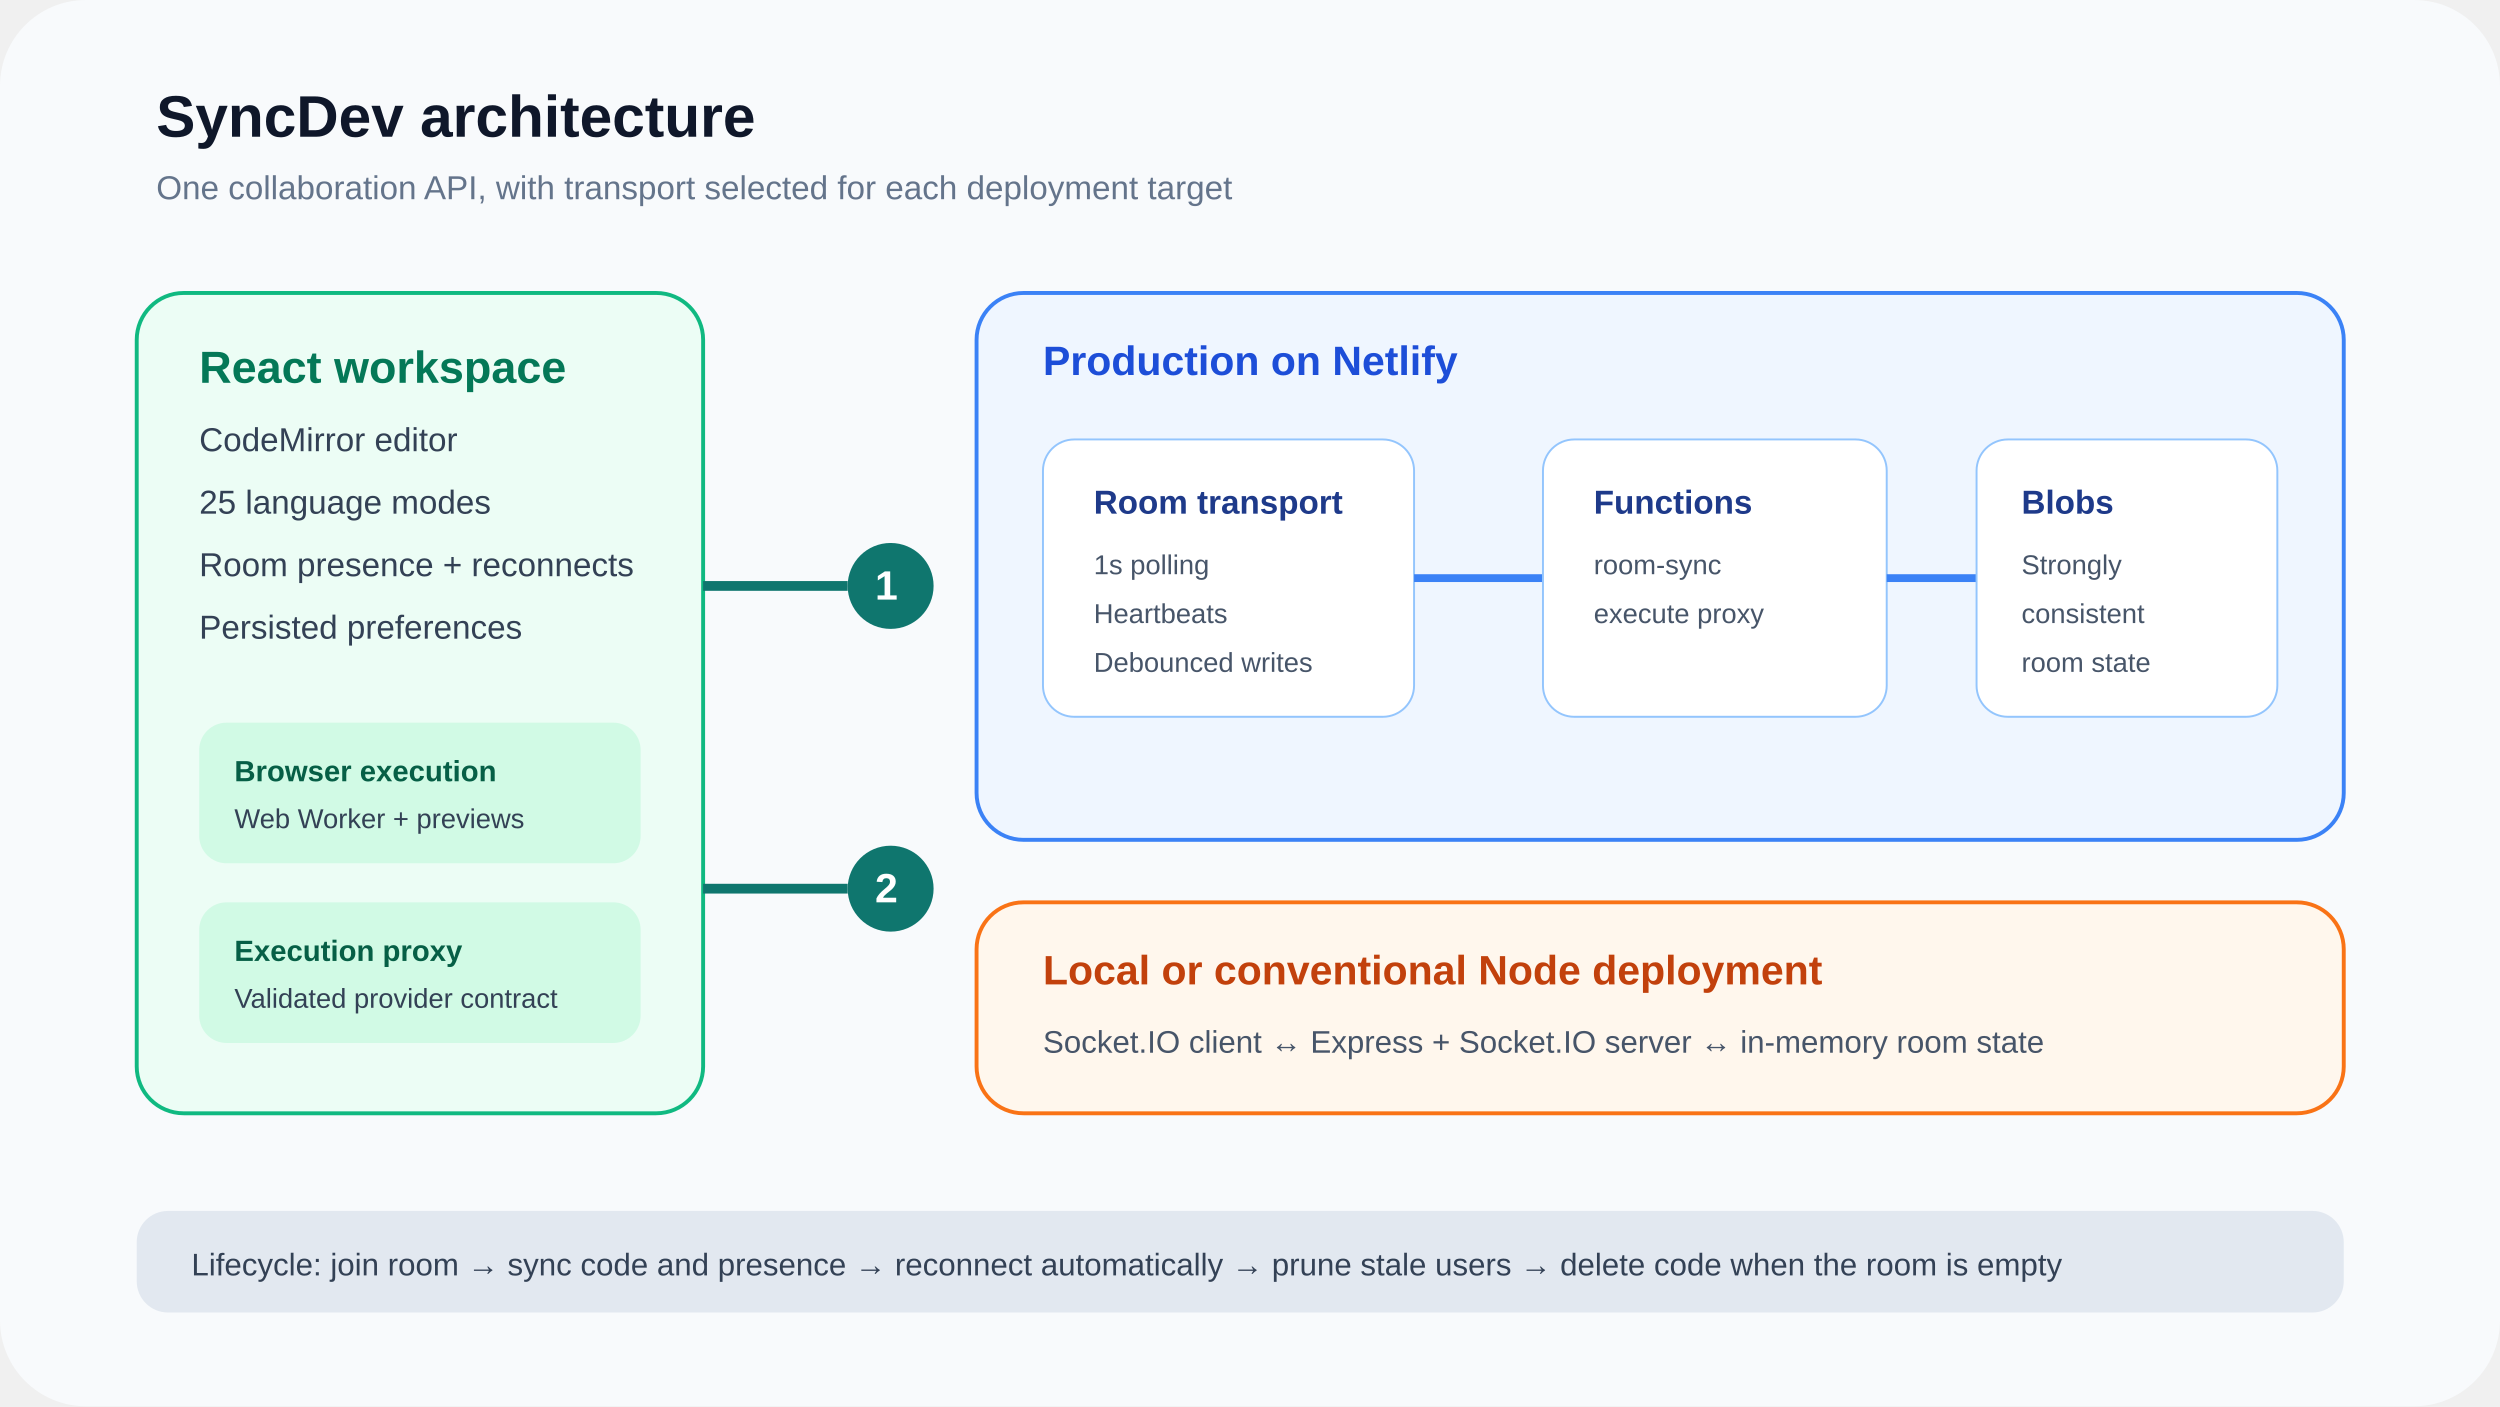
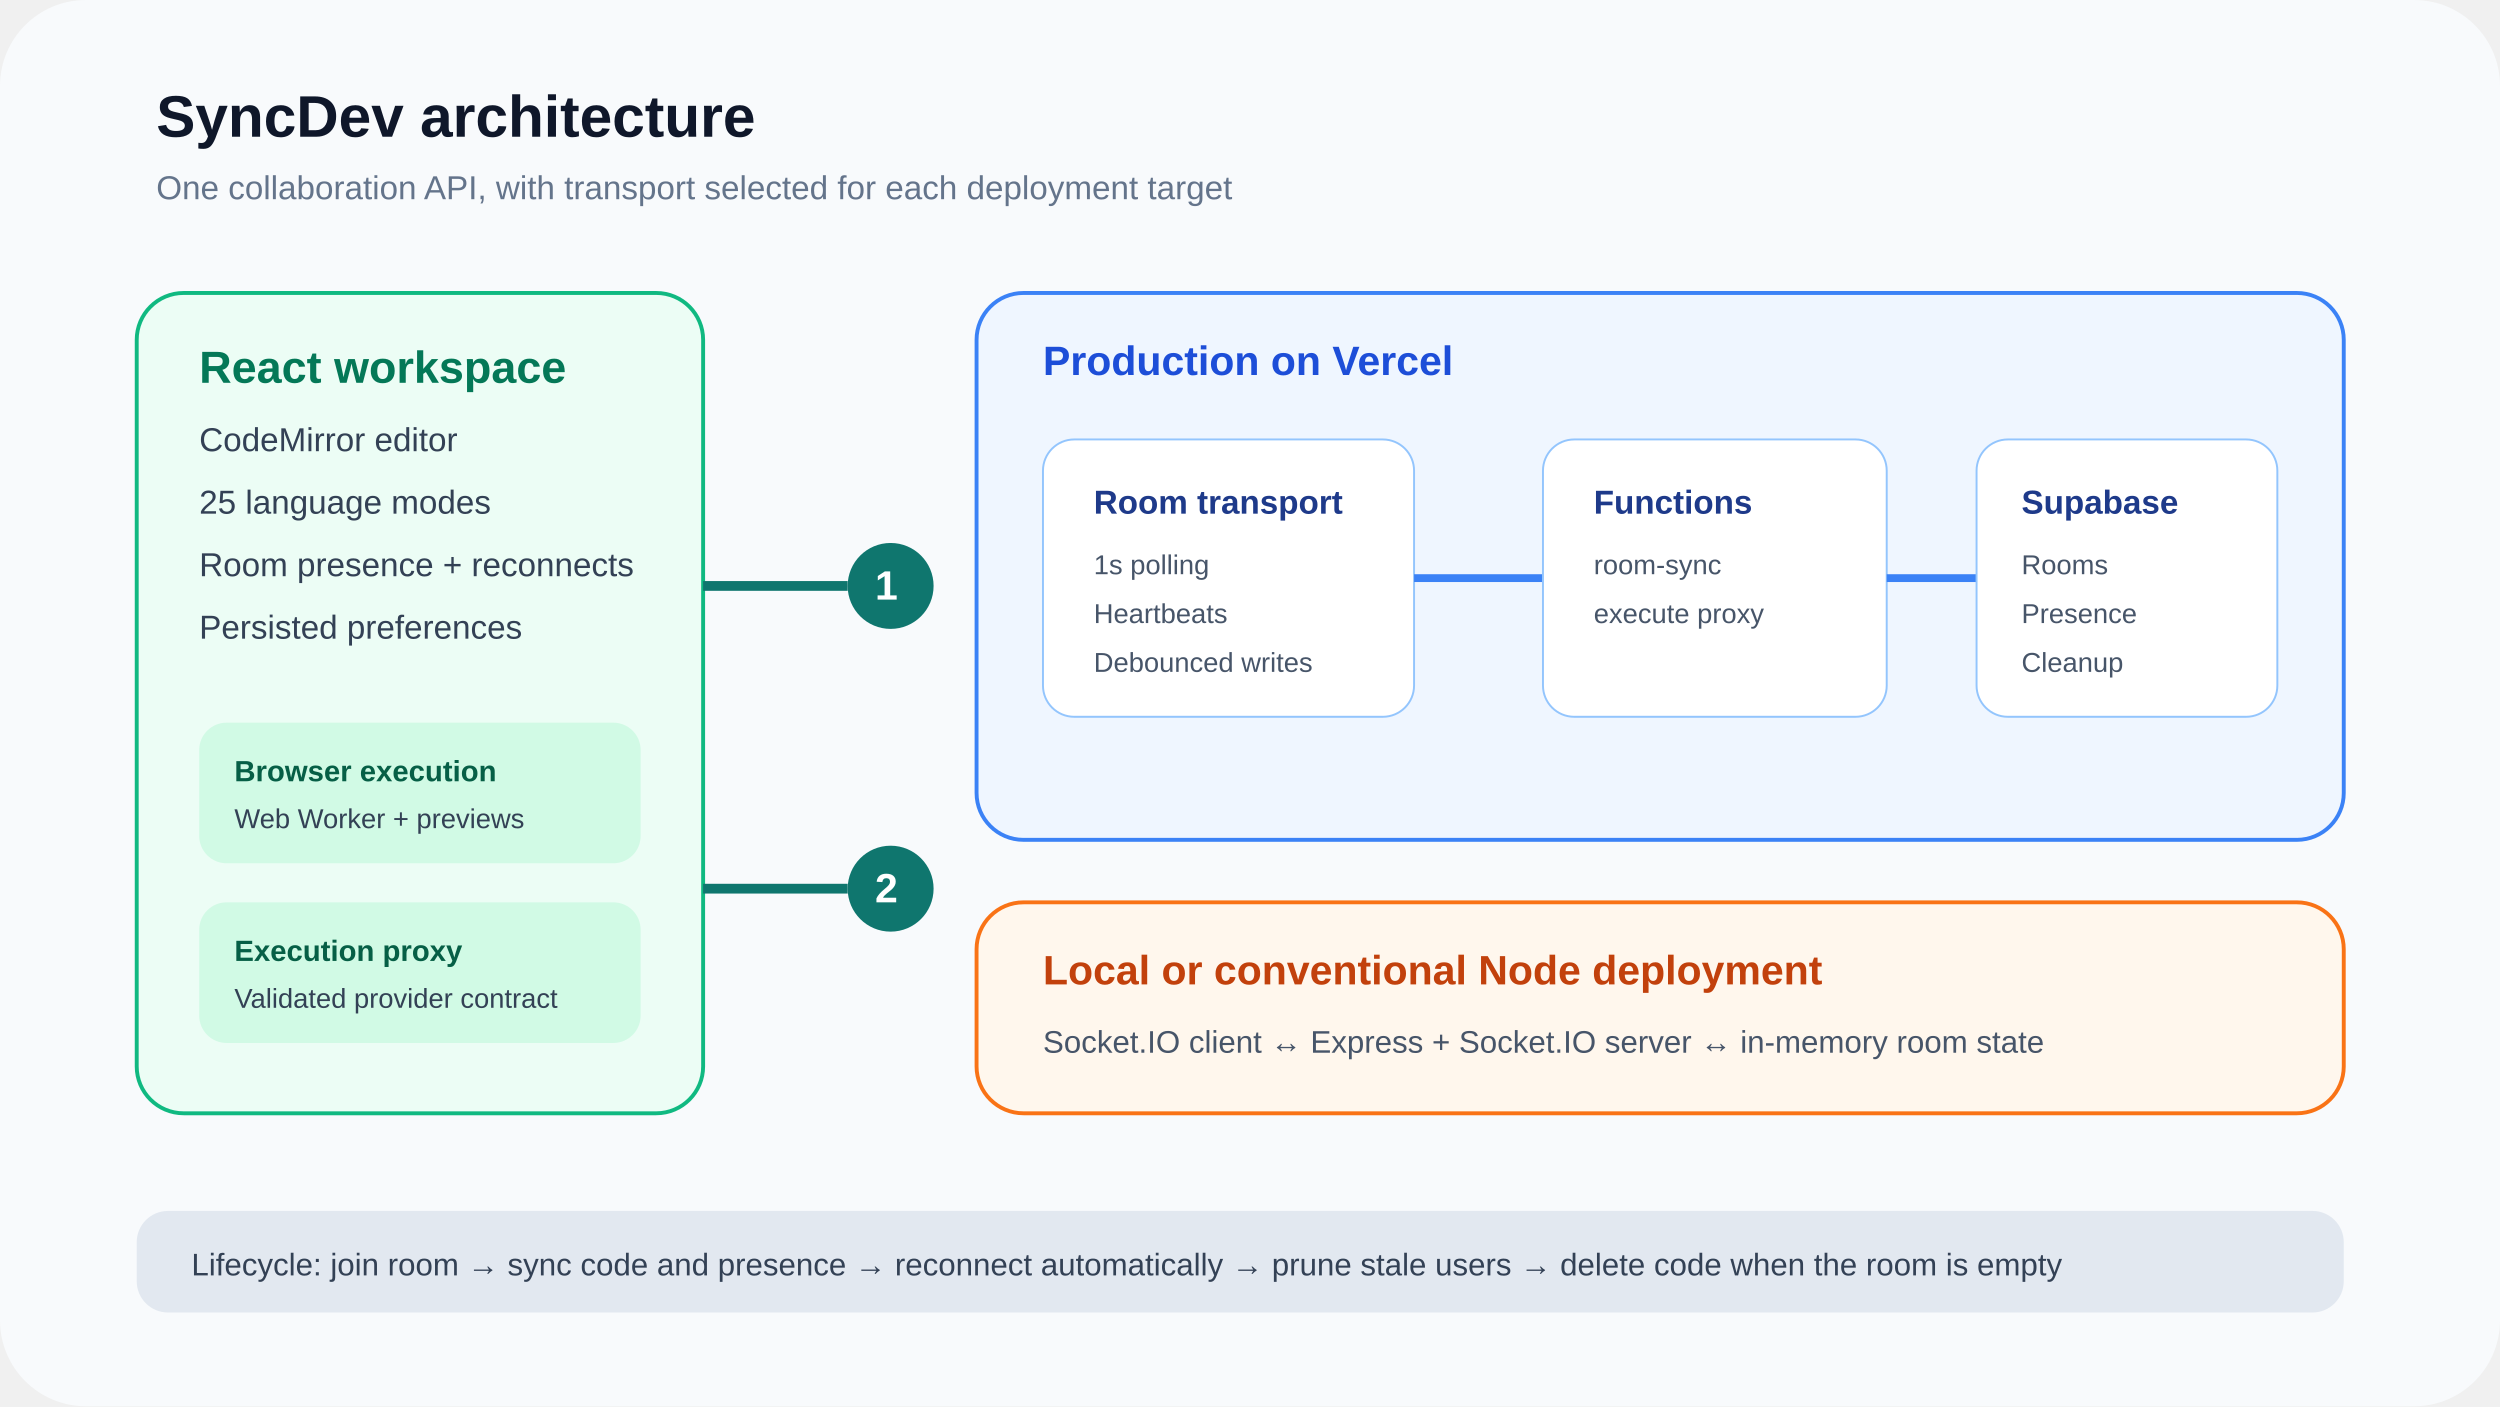
<svg xmlns="http://www.w3.org/2000/svg" width="1280" height="720" viewBox="0 0 1280 720" fill="none">
  <rect width="1280" height="720" rx="44" fill="#F8FAFC" />
  <text x="80" y="70" fill="#0F172A" font-family="Segoe UI, Arial, sans-serif" font-size="30" font-weight="700">SyncDev architecture</text>
  <text x="80" y="102" fill="#64748B" font-family="Segoe UI, Arial, sans-serif" font-size="17">One collaboration API, with transport selected for each deployment target</text>
  <rect x="70" y="150" width="290" height="420" rx="24" fill="#ECFDF5" stroke="#10B981" stroke-width="2" />
  <text x="102" y="196" fill="#047857" font-family="Segoe UI, Arial, sans-serif" font-size="23" font-weight="700">React workspace</text>
  <text x="102" y="231" fill="#334155" font-family="Segoe UI, Arial, sans-serif" font-size="17">CodeMirror editor</text>
  <text x="102" y="263" fill="#334155" font-family="Segoe UI, Arial, sans-serif" font-size="17">25 language modes</text>
  <text x="102" y="295" fill="#334155" font-family="Segoe UI, Arial, sans-serif" font-size="17">Room presence + reconnects</text>
  <text x="102" y="327" fill="#334155" font-family="Segoe UI, Arial, sans-serif" font-size="17">Persisted preferences</text>
  <rect x="102" y="370" width="226" height="72" rx="14" fill="#D1FAE5" />
  <text x="120" y="400" fill="#065F46" font-family="Segoe UI, Arial, sans-serif" font-size="15" font-weight="700">Browser execution</text>
  <text x="120" y="424" fill="#334155" font-family="Segoe UI, Arial, sans-serif" font-size="14">Web Worker + previews</text>
  <rect x="102" y="462" width="226" height="72" rx="14" fill="#D1FAE5" />
  <text x="120" y="492" fill="#065F46" font-family="Segoe UI, Arial, sans-serif" font-size="15" font-weight="700">Execution proxy</text>
  <text x="120" y="516" fill="#334155" font-family="Segoe UI, Arial, sans-serif" font-size="14">Validated provider contract</text>
  <path d="M360 300H434" stroke="#0F766E" stroke-width="5" />
  <path d="M360 455H434" stroke="#0F766E" stroke-width="5" />
  <circle cx="456" cy="300" r="22" fill="#0F766E" />
  <circle cx="456" cy="455" r="22" fill="#0F766E" />
  <text x="448" y="307" fill="white" font-family="Segoe UI, Arial, sans-serif" font-size="21" font-weight="700">1</text>
  <text x="448" y="462" fill="white" font-family="Segoe UI, Arial, sans-serif" font-size="21" font-weight="700">2</text>
  <rect x="500" y="150" width="700" height="280" rx="24" fill="#EFF6FF" stroke="#3B82F6" stroke-width="2" />
-   <text x="534" y="192" fill="#1D4ED8" font-family="Segoe UI, Arial, sans-serif" font-size="21" font-weight="700">Production on Netlify</text>
+   <text x="534" y="192" fill="#1D4ED8" font-family="Segoe UI, Arial, sans-serif" font-size="21" font-weight="700">Production on Vercel</text>
  <rect x="534" y="225" width="190" height="142" rx="16" fill="white" stroke="#93C5FD" />
  <text x="560" y="263" fill="#1E3A8A" font-family="Segoe UI, Arial, sans-serif" font-size="17" font-weight="700">Room transport</text>
  <text x="560" y="294" fill="#475569" font-family="Segoe UI, Arial, sans-serif" font-size="14">1s polling</text>
  <text x="560" y="319" fill="#475569" font-family="Segoe UI, Arial, sans-serif" font-size="14">Heartbeats</text>
  <text x="560" y="344" fill="#475569" font-family="Segoe UI, Arial, sans-serif" font-size="14">Debounced writes</text>
  <path d="M724 296H790" stroke="#3B82F6" stroke-width="4" />
  <rect x="790" y="225" width="176" height="142" rx="16" fill="white" stroke="#93C5FD" />
  <text x="816" y="263" fill="#1E3A8A" font-family="Segoe UI, Arial, sans-serif" font-size="17" font-weight="700">Functions</text>
  <text x="816" y="294" fill="#475569" font-family="Segoe UI, Arial, sans-serif" font-size="14">room-sync</text>
  <text x="816" y="319" fill="#475569" font-family="Segoe UI, Arial, sans-serif" font-size="14">execute proxy</text>
  <path d="M966 296H1012" stroke="#3B82F6" stroke-width="4" />
  <rect x="1012" y="225" width="154" height="142" rx="16" fill="white" stroke="#93C5FD" />
-   <text x="1035" y="263" fill="#1E3A8A" font-family="Segoe UI, Arial, sans-serif" font-size="17" font-weight="700">Blobs</text>
-   <text x="1035" y="294" fill="#475569" font-family="Segoe UI, Arial, sans-serif" font-size="14">Strongly</text>
-   <text x="1035" y="319" fill="#475569" font-family="Segoe UI, Arial, sans-serif" font-size="14">consistent</text>
-   <text x="1035" y="344" fill="#475569" font-family="Segoe UI, Arial, sans-serif" font-size="14">room state</text>
+   <text x="1035" y="263" fill="#1E3A8A" font-family="Segoe UI, Arial, sans-serif" font-size="17" font-weight="700">Supabase</text>
+   <text x="1035" y="294" fill="#475569" font-family="Segoe UI, Arial, sans-serif" font-size="14">Rooms</text>
+   <text x="1035" y="319" fill="#475569" font-family="Segoe UI, Arial, sans-serif" font-size="14">Presence</text>
+   <text x="1035" y="344" fill="#475569" font-family="Segoe UI, Arial, sans-serif" font-size="14">Cleanup</text>
  <rect x="500" y="462" width="700" height="108" rx="24" fill="#FFF7ED" stroke="#F97316" stroke-width="2" />
  <text x="534" y="504" fill="#C2410C" font-family="Segoe UI, Arial, sans-serif" font-size="21" font-weight="700">Local or conventional Node deployment</text>
  <text x="534" y="539" fill="#475569" font-family="Segoe UI, Arial, sans-serif" font-size="16">Socket.IO client  ↔  Express + Socket.IO server  ↔  in-memory room state</text>
  <rect x="70" y="620" width="1130" height="52" rx="16" fill="#E2E8F0" />
  <text x="98" y="653" fill="#334155" font-family="Segoe UI, Arial, sans-serif" font-size="16">Lifecycle: join room → sync code and presence → reconnect automatically → prune stale users → delete code when the room is empty</text>
</svg>
